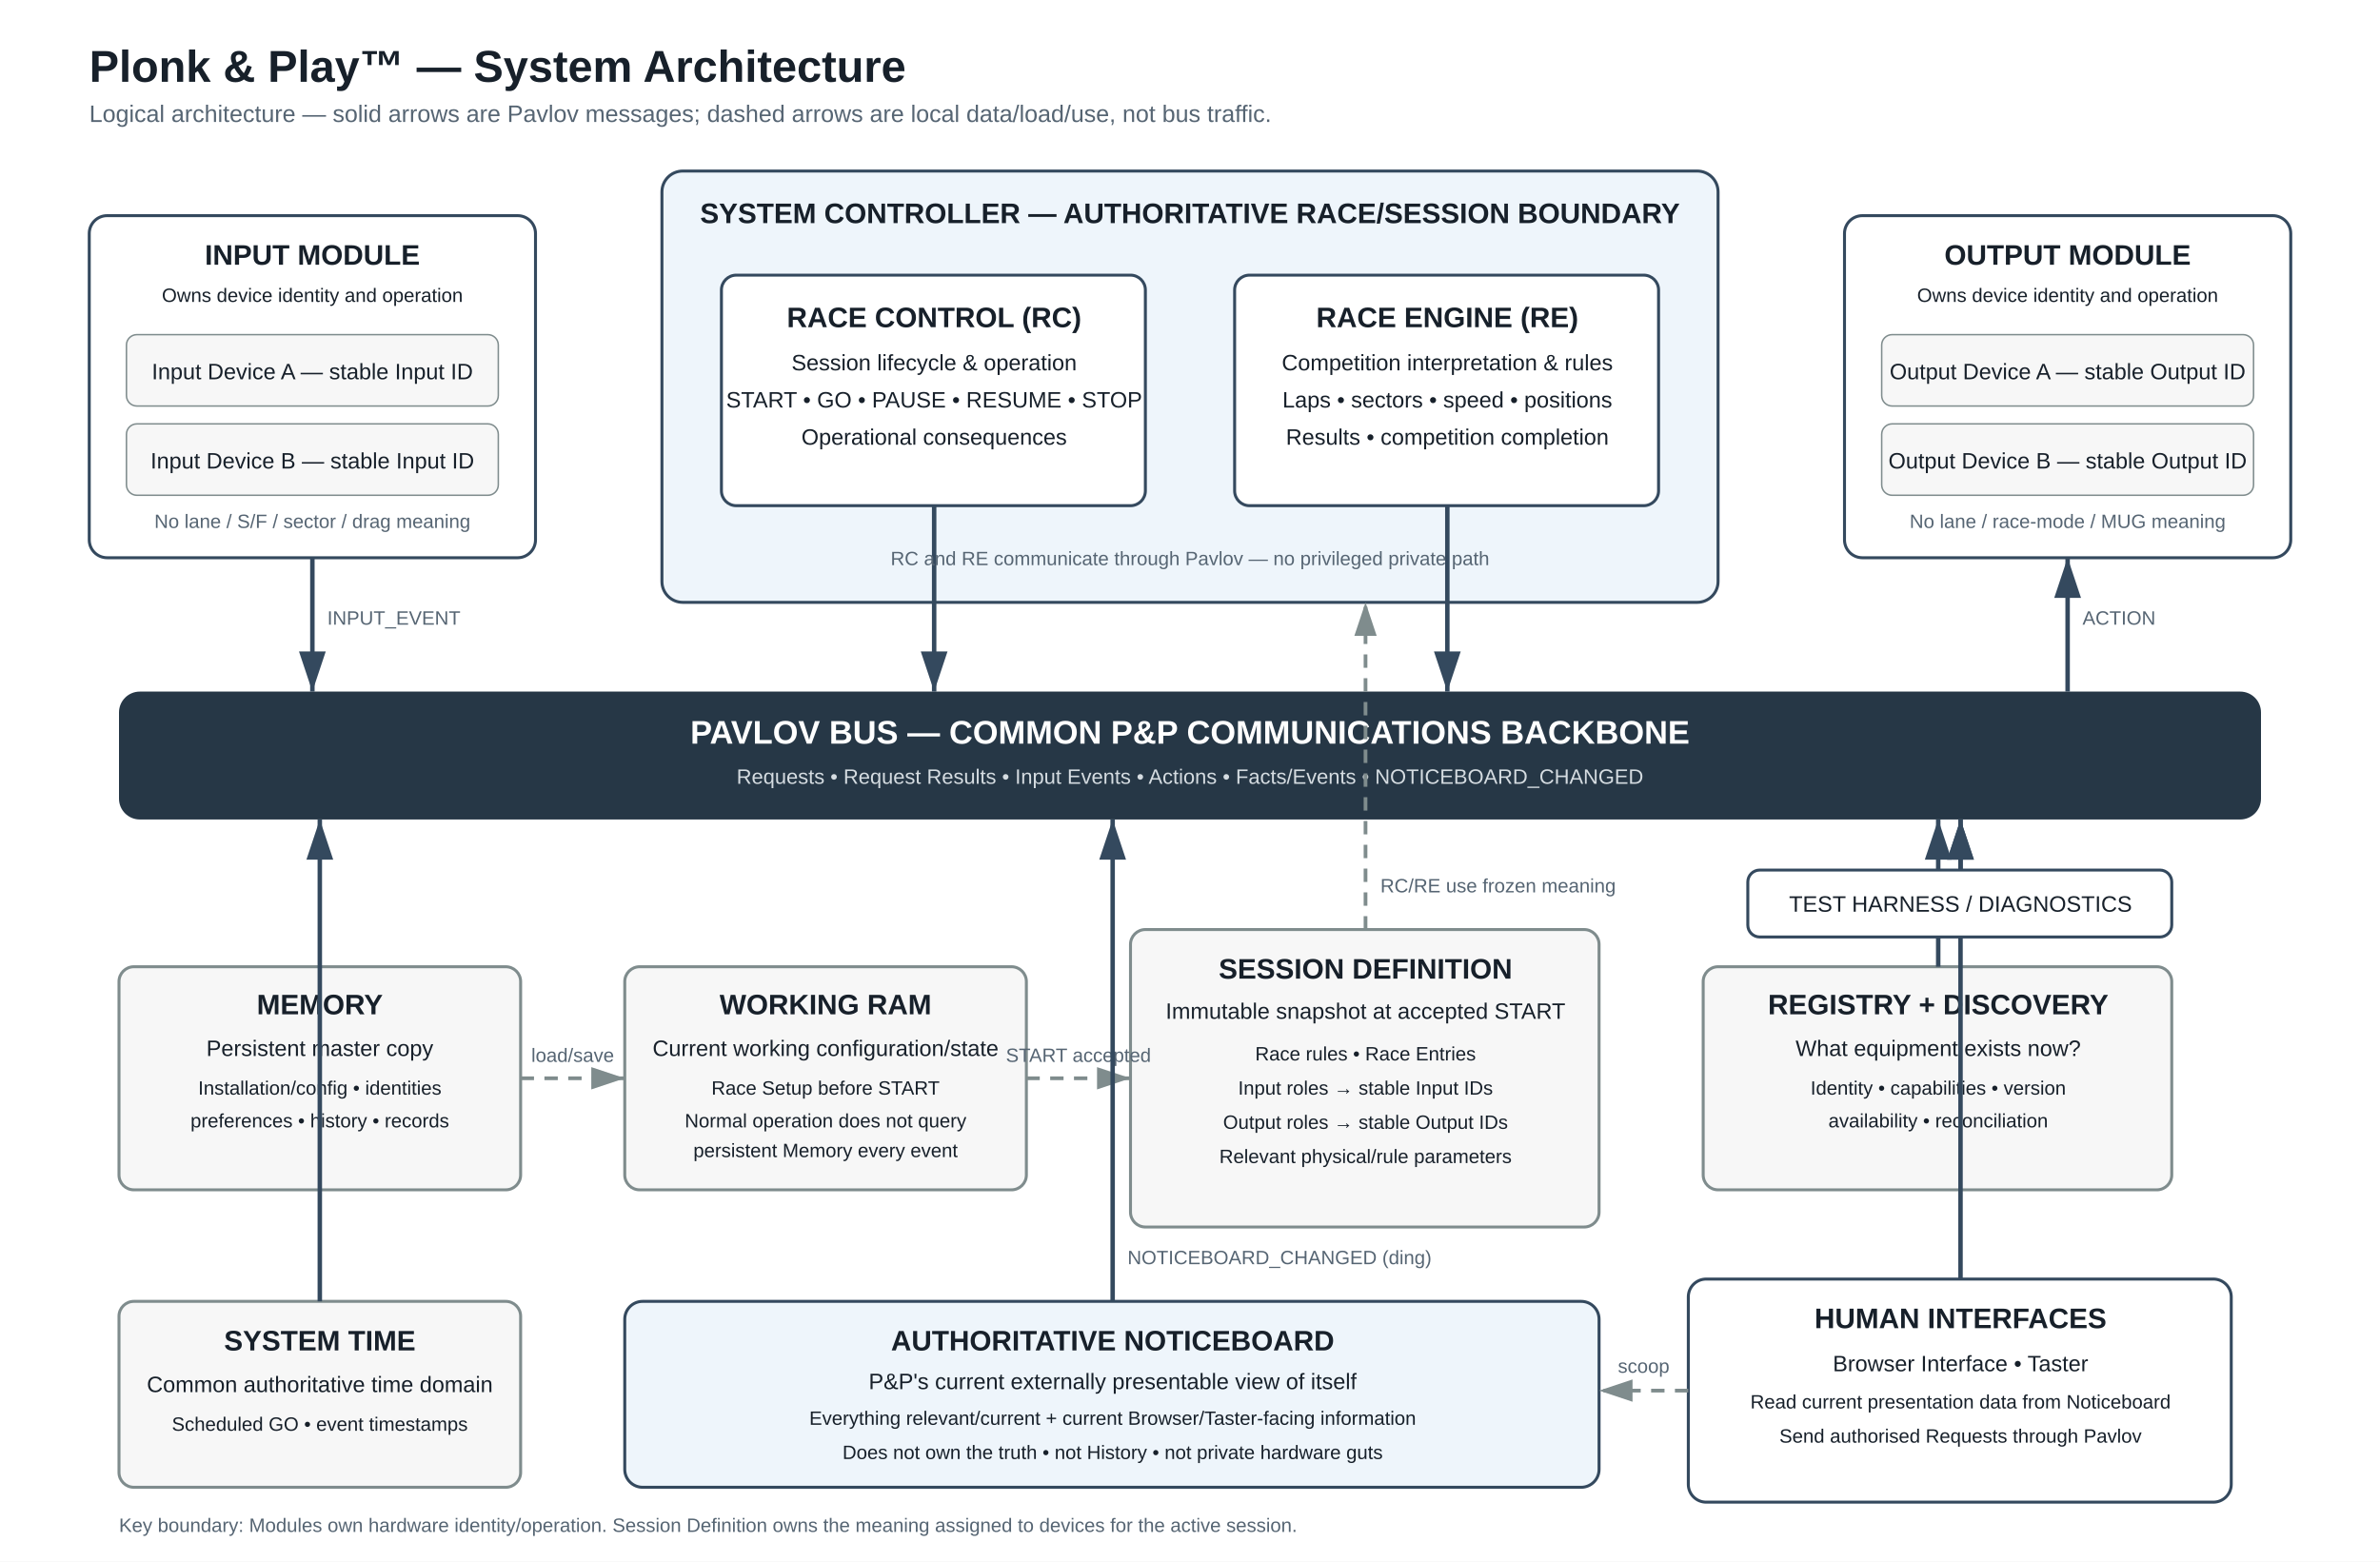
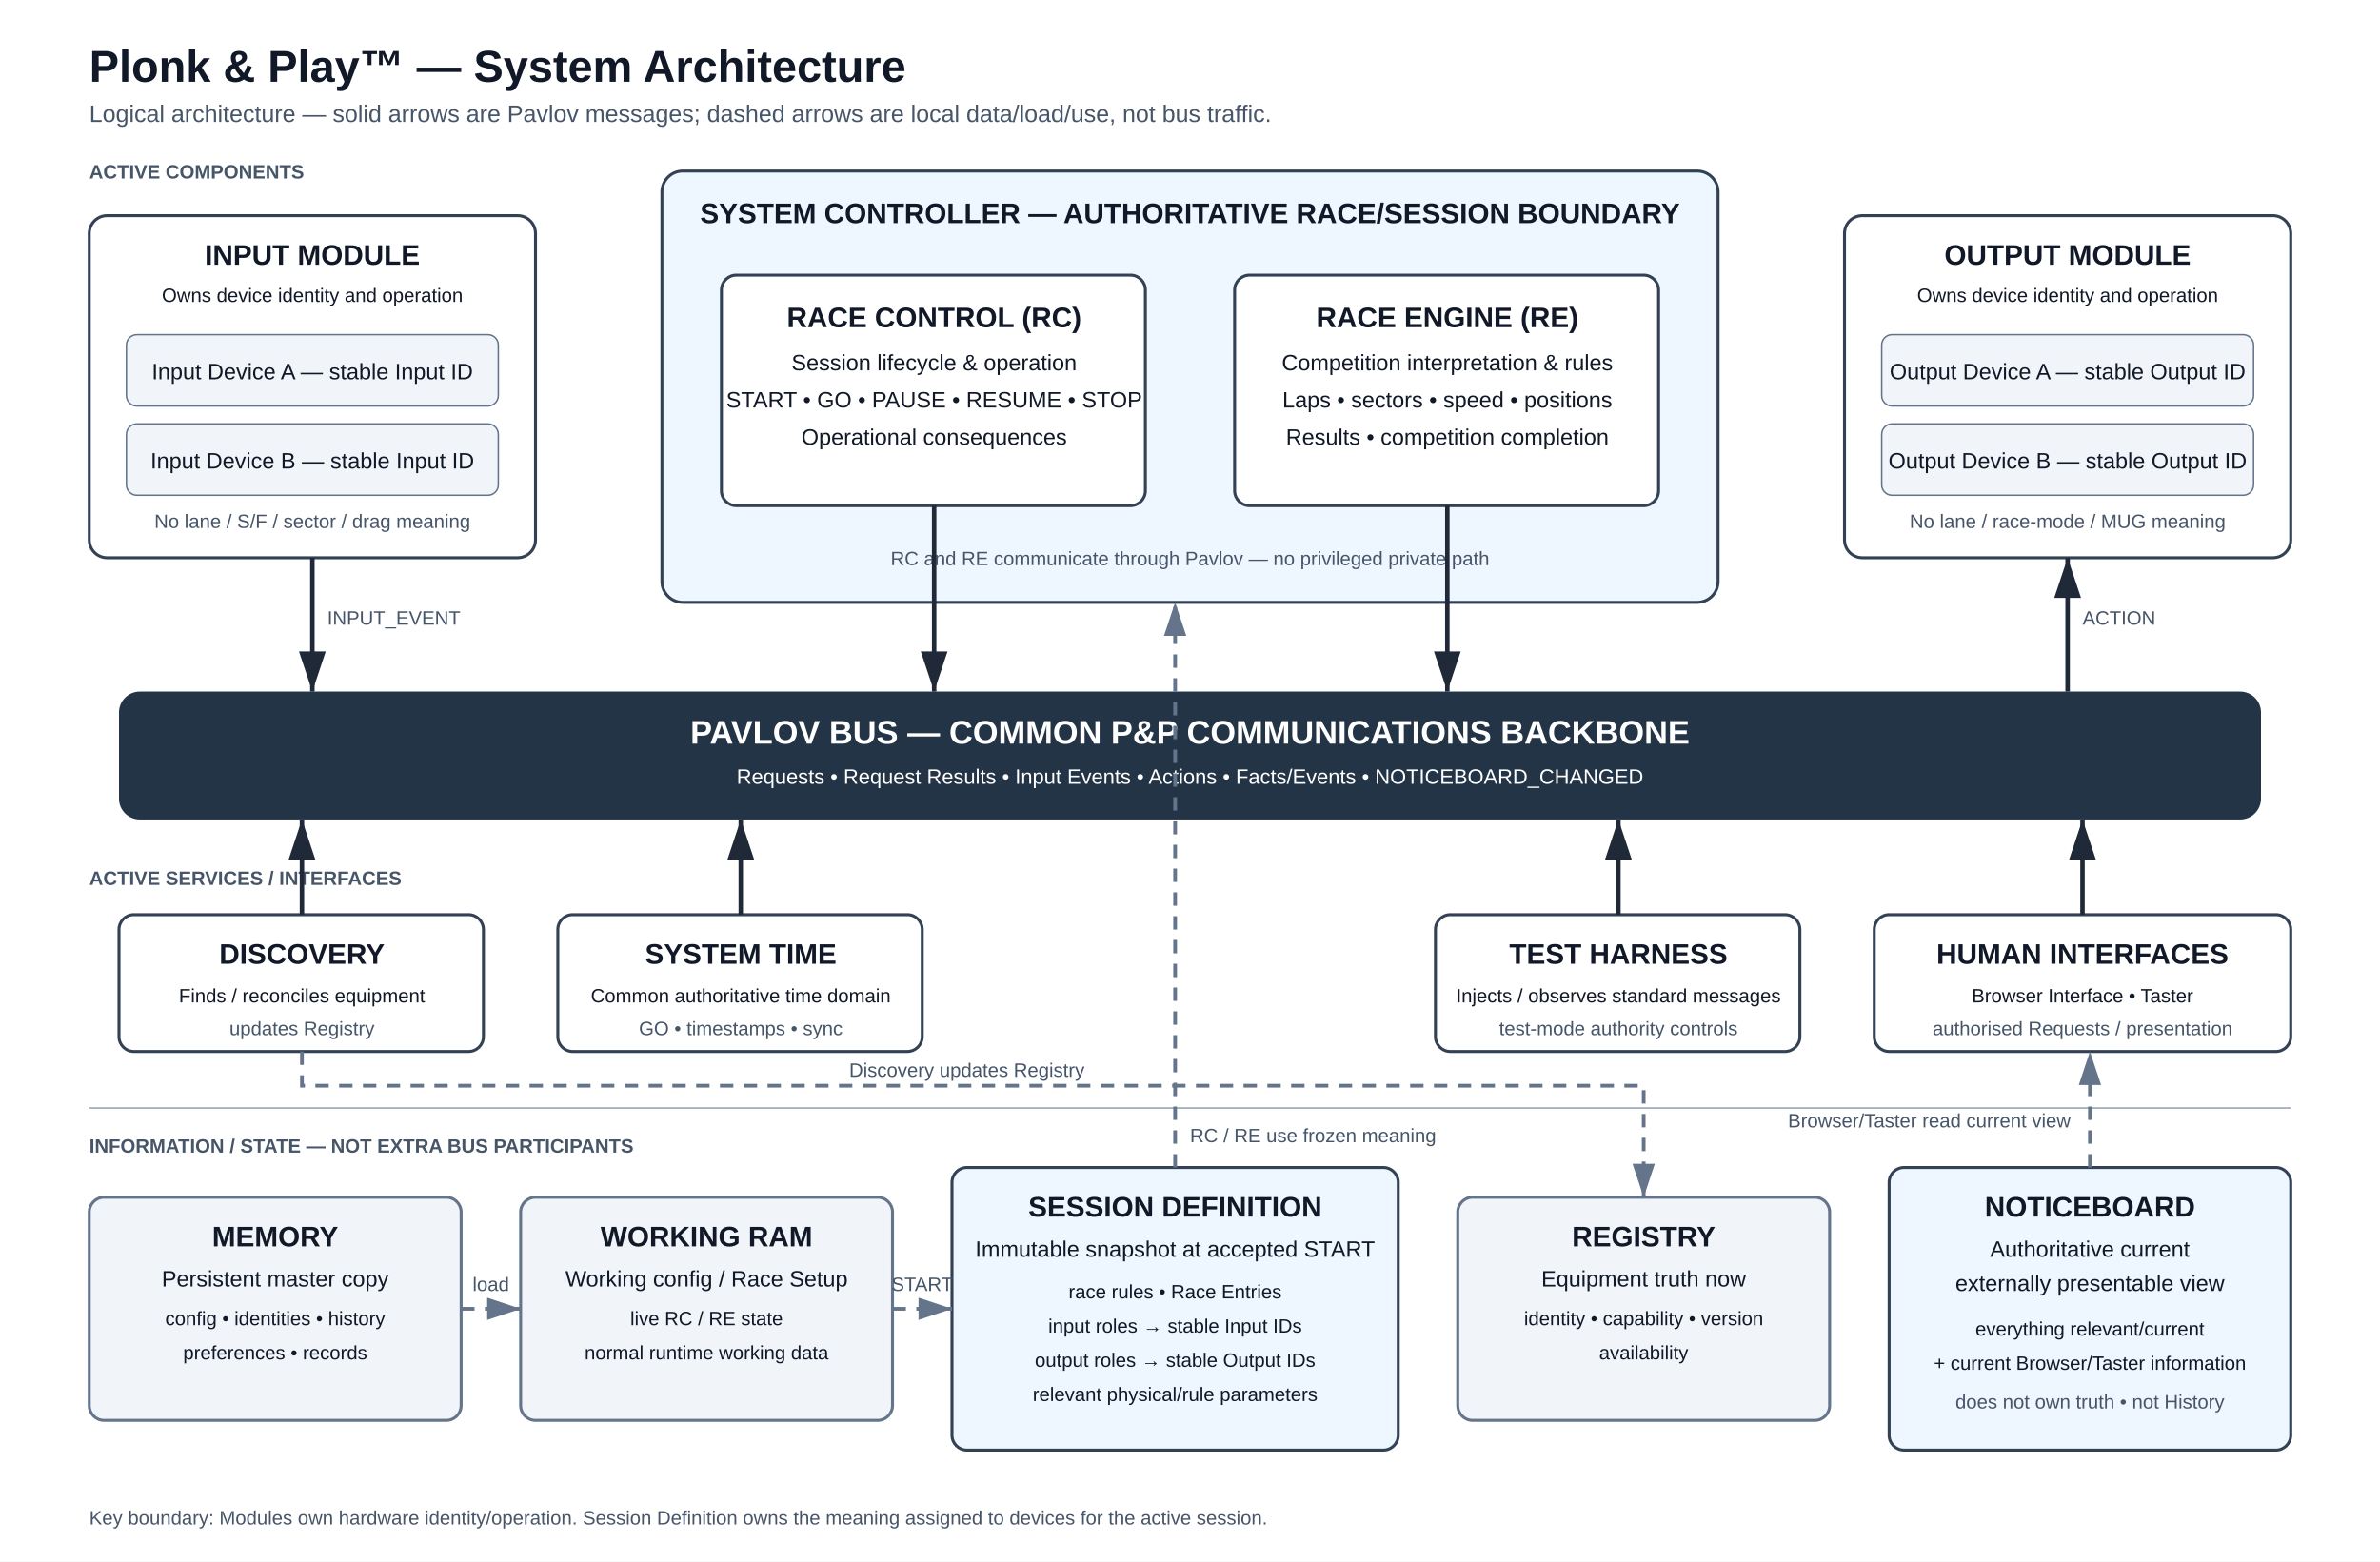
<svg xmlns="http://www.w3.org/2000/svg" width="1600" height="1050" viewBox="0 0 1600 1050">
  <style>
- text{font-family:Arial,Helvetica,sans-serif;fill:#17202a}.title{font-size:30px;font-weight:700}.sub{font-size:16px;fill:#566573}.h{font-size:19px;font-weight:700}.b{font-size:15px}.small{font-size:13px}.box{fill:#fff;stroke:#34495e;stroke-width:2}.core{fill:#eef5fb}.data{fill:#f7f7f7;stroke:#7f8c8d}.bus{fill:#263746}.busText{fill:#fff;font-size:22px;font-weight:700}.solid{stroke:#34495e;stroke-width:3;fill:none;marker-end:url(#arrow)}.dash{stroke:#7f8c8d;stroke-width:2.5;stroke-dasharray:9 7;fill:none;marker-end:url(#arrowGrey)}.thin{stroke:#34495e;stroke-width:2;fill:none;marker-end:url(#arrow)}.note{font-size:13px;fill:#566573}
+ text{font-family:Arial,Helvetica,sans-serif;fill:#111827}.title{font-size:30px;font-weight:700}.sub{font-size:16px;fill:#475569}.h{font-size:19px;font-weight:700}.b{font-size:15px}.small{font-size:13px}.box{fill:#fff;stroke:#334155;stroke-width:2}.core{fill:#eef6ff}.data{fill:#f1f5f9;stroke:#64748b}.bus{fill:#243447}.busText{fill:#fff;font-size:22px;font-weight:700}.solid{stroke:#1f2937;stroke-width:3;fill:none;marker-end:url(#arrow)}.dash{stroke:#64748b;stroke-width:2.5;stroke-dasharray:9 7;fill:none;marker-end:url(#arrowGrey)}.note{font-size:13px;fill:#475569}
</style>
  <defs>
    <marker id="arrow" markerWidth="10" markerHeight="10" refX="9" refY="3" orient="auto">
-       <path d="M0,0 L0,6 L9,3 z" fill="#34495e" />
+       <path d="M0,0 L0,6 L9,3 z" fill="#1f2937" />
    </marker>
    <marker id="arrowGrey" markerWidth="10" markerHeight="10" refX="9" refY="3" orient="auto">
-       <path d="M0,0 L0,6 L9,3 z" fill="#7f8c8d" />
+       <path d="M0,0 L0,6 L9,3 z" fill="#64748b" />
    </marker>
  </defs>
-   <rect width="1600" height="1050" fill="white" />
+   <rect width="1600" height="1050" fill="#fff" />
  <text x="60" y="55" class="title">Plonk &amp; Play™ — System Architecture</text>
  <text x="60" y="82" class="sub">Logical architecture — solid arrows are Pavlov messages; dashed arrows are local data/load/use, not bus traffic.</text>
-   <rect x="80" y="465" width="1440" height="86" rx="14" class="bus" />
-   <text x="800" y="500" text-anchor="middle" class="busText">PAVLOV BUS — COMMON P&amp;P COMMUNICATIONS BACKBONE</text>
-   <text x="800" y="527" text-anchor="middle" style="fill:#d5dce1;font-family:Arial;font-size:14px">Requests • Request Results • Input Events • Actions • Facts/Events • NOTICEBOARD_CHANGED</text>
+   <text x="60" y="120" class="note" font-weight="700">ACTIVE COMPONENTS</text>
  <rect x="60" y="145" width="300" height="230" rx="12" class="box" />
  <text x="210" y="178" text-anchor="middle" class="h">INPUT MODULE</text>
  <text x="210" y="203" text-anchor="middle" class="small">Owns device identity and operation</text>
  <rect x="85" y="225" width="250" height="48" rx="7" class="data" />
  <text x="210" y="255" text-anchor="middle" class="b">Input Device A — stable Input ID</text>
  <rect x="85" y="285" width="250" height="48" rx="7" class="data" />
  <text x="210" y="315" text-anchor="middle" class="b">Input Device B — stable Input ID</text>
  <text x="210" y="355" text-anchor="middle" class="note">No lane / S/F / sector / drag meaning</text>
-   <path d="M210 375 L210 465" class="solid" />
-   <text x="220" y="420" class="note">INPUT_EVENT</text>
  <rect x="445" y="115" width="710" height="290" rx="14" class="box core" />
  <text x="800" y="150" text-anchor="middle" class="h">SYSTEM CONTROLLER — AUTHORITATIVE RACE/SESSION BOUNDARY</text>
  <rect x="485" y="185" width="285" height="155" rx="10" class="box" />
  <text x="628" y="220" text-anchor="middle" class="h">RACE CONTROL (RC)</text>
  <text x="628" y="249" text-anchor="middle" class="b">Session lifecycle &amp; operation</text>
  <text x="628" y="274" text-anchor="middle" class="b">START • GO • PAUSE • RESUME • STOP</text>
  <text x="628" y="299" text-anchor="middle" class="b">Operational consequences</text>
  <rect x="830" y="185" width="285" height="155" rx="10" class="box" />
  <text x="973" y="220" text-anchor="middle" class="h">RACE ENGINE (RE)</text>
  <text x="973" y="249" text-anchor="middle" class="b">Competition interpretation &amp; rules</text>
  <text x="973" y="274" text-anchor="middle" class="b">Laps • sectors • speed • positions</text>
  <text x="973" y="299" text-anchor="middle" class="b">Results • competition completion</text>
-   <path d="M628 340 L628 465" class="solid" />
-   <path d="M973 340 L973 465" class="solid" />
  <text x="800" y="380" text-anchor="middle" class="note">RC and RE communicate through Pavlov — no privileged private path</text>
  <rect x="1240" y="145" width="300" height="230" rx="12" class="box" />
  <text x="1390" y="178" text-anchor="middle" class="h">OUTPUT MODULE</text>
  <text x="1390" y="203" text-anchor="middle" class="small">Owns device identity and operation</text>
  <rect x="1265" y="225" width="250" height="48" rx="7" class="data" />
  <text x="1390" y="255" text-anchor="middle" class="b">Output Device A — stable Output ID</text>
  <rect x="1265" y="285" width="250" height="48" rx="7" class="data" />
  <text x="1390" y="315" text-anchor="middle" class="b">Output Device B — stable Output ID</text>
  <text x="1390" y="355" text-anchor="middle" class="note">No lane / race-mode / MUG meaning</text>
+   <rect x="80" y="465" width="1440" height="86" rx="14" class="bus" />
+   <text x="800" y="500" text-anchor="middle" class="busText">PAVLOV BUS — COMMON P&amp;P COMMUNICATIONS BACKBONE</text>
+   <text x="800" y="527" text-anchor="middle" style="fill:#fff;font-family:Arial;font-size:14px">Requests • Request Results • Input Events • Actions • Facts/Events • NOTICEBOARD_CHANGED</text>
+   <path d="M210 375 L210 465" class="solid" />
+   <text x="220" y="420" class="note">INPUT_EVENT</text>
+   <path d="M628 340 L628 465" class="solid" />
+   <path d="M973 340 L973 465" class="solid" />
  <path d="M1390 465 L1390 375" class="solid" />
  <text x="1400" y="420" class="note">ACTION</text>
-   <rect x="80" y="650" width="270" height="150" rx="10" class="box data" />
-   <text x="215" y="682" text-anchor="middle" class="h">MEMORY</text>
-   <text x="215" y="710" text-anchor="middle" class="b">Persistent master copy</text>
-   <text x="215" y="736" text-anchor="middle" class="small">Installation/config • identities</text>
-   <text x="215" y="758" text-anchor="middle" class="small">preferences • history • records</text>
-   <rect x="420" y="650" width="270" height="150" rx="10" class="box data" />
-   <text x="555" y="682" text-anchor="middle" class="h">WORKING RAM</text>
-   <text x="555" y="710" text-anchor="middle" class="b">Current working configuration/state</text>
-   <text x="555" y="736" text-anchor="middle" class="small">Race Setup before START</text>
-   <text x="555" y="758" text-anchor="middle" class="small">Normal operation does not query</text>
-   <text x="555" y="778" text-anchor="middle" class="small">persistent Memory every event</text>
-   <path d="M350 725 L420 725" class="dash" />
-   <text x="385" y="714" text-anchor="middle" class="note">load/save</text>
-   <rect x="760" y="625" width="315" height="200" rx="10" class="box data" />
-   <text x="918" y="658" text-anchor="middle" class="h">SESSION DEFINITION</text>
-   <text x="918" y="685" text-anchor="middle" class="b">Immutable snapshot at accepted START</text>
-   <text x="918" y="713" text-anchor="middle" class="small">Race rules • Race Entries</text>
-   <text x="918" y="736" text-anchor="middle" class="small">Input roles → stable Input IDs</text>
-   <text x="918" y="759" text-anchor="middle" class="small">Output roles → stable Output IDs</text>
-   <text x="918" y="782" text-anchor="middle" class="small">Relevant physical/rule parameters</text>
-   <path d="M690 725 L760 725" class="dash" />
-   <text x="725" y="714" text-anchor="middle" class="note">START accepted</text>
-   <path d="M918 625 L918 405" class="dash" />
-   <text x="928" y="600" class="note">RC/RE use frozen meaning</text>
-   <rect x="1145" y="650" width="315" height="150" rx="10" class="box data" />
-   <text x="1303" y="682" text-anchor="middle" class="h">REGISTRY + DISCOVERY</text>
-   <text x="1303" y="710" text-anchor="middle" class="b">What equipment exists now?</text>
-   <text x="1303" y="736" text-anchor="middle" class="small">Identity • capabilities • version</text>
-   <text x="1303" y="758" text-anchor="middle" class="small">availability • reconciliation</text>
-   <path d="M1303 650 L1303 551" class="solid" />
-   <rect x="420" y="875" width="655" height="125" rx="12" class="box core" />
-   <text x="748" y="908" text-anchor="middle" class="h">AUTHORITATIVE NOTICEBOARD</text>
-   <text x="748" y="934" text-anchor="middle" class="b">P&amp;P's current externally presentable view of itself</text>
-   <text x="748" y="958" text-anchor="middle" class="small">Everything relevant/current + current Browser/Taster-facing information</text>
-   <text x="748" y="981" text-anchor="middle" class="small">Does not own the truth • not History • not private hardware guts</text>
-   <rect x="1135" y="860" width="365" height="150" rx="12" class="box" />
-   <text x="1318" y="893" text-anchor="middle" class="h">HUMAN INTERFACES</text>
-   <text x="1318" y="922" text-anchor="middle" class="b">Browser Interface • Taster</text>
-   <text x="1318" y="947" text-anchor="middle" class="small">Read current presentation data from Noticeboard</text>
-   <text x="1318" y="970" text-anchor="middle" class="small">Send authorised Requests through Pavlov</text>
-   <path d="M1318 860 L1318 551" class="solid" />
-   <path d="M1135 935 L1075 935" class="dash" />
-   <text x="1105" y="923" text-anchor="middle" class="note">scoop</text>
-   <path d="M748 875 L748 551" class="solid" />
-   <text x="758" y="850" class="note">NOTICEBOARD_CHANGED (ding)</text>
-   <rect x="80" y="875" width="270" height="125" rx="10" class="box data" />
-   <text x="215" y="908" text-anchor="middle" class="h">SYSTEM TIME</text>
-   <text x="215" y="936" text-anchor="middle" class="b">Common authoritative time domain</text>
-   <text x="215" y="962" text-anchor="middle" class="small">Scheduled GO • event timestamps</text>
-   <path d="M215 875 L215 551" class="solid" />
-   <rect x="1175" y="585" width="285" height="45" rx="8" class="box" />
-   <text x="1318" y="613" text-anchor="middle" class="b">TEST HARNESS / DIAGNOSTICS</text>
-   <path d="M1318 585 L1318 551" class="solid" />
-   <text x="80" y="1030" class="note">Key boundary: Modules own hardware identity/operation. Session Definition owns the meaning assigned to devices for the active session.</text>
+   <text x="60" y="595" class="note" font-weight="700">ACTIVE SERVICES / INTERFACES</text>
+   <rect x="80" y="615" width="245" height="92" rx="10" class="box" />
+   <text x="203" y="648" text-anchor="middle" class="h">DISCOVERY</text>
+   <text x="203" y="674" text-anchor="middle" class="small">Finds / reconciles equipment</text>
+   <text x="203" y="696" text-anchor="middle" class="note">updates Registry</text>
+   <path d="M203 615 L203 551" class="solid" />
+   <rect x="375" y="615" width="245" height="92" rx="10" class="box" />
+   <text x="498" y="648" text-anchor="middle" class="h">SYSTEM TIME</text>
+   <text x="498" y="674" text-anchor="middle" class="small">Common authoritative time domain</text>
+   <text x="498" y="696" text-anchor="middle" class="note">GO • timestamps • sync</text>
+   <path d="M498 615 L498 551" class="solid" />
+   <rect x="965" y="615" width="245" height="92" rx="10" class="box" />
+   <text x="1088" y="648" text-anchor="middle" class="h">TEST HARNESS</text>
+   <text x="1088" y="674" text-anchor="middle" class="small">Injects / observes standard messages</text>
+   <text x="1088" y="696" text-anchor="middle" class="note">test-mode authority controls</text>
+   <path d="M1088 615 L1088 551" class="solid" />
+   <rect x="1260" y="615" width="280" height="92" rx="10" class="box" />
+   <text x="1400" y="648" text-anchor="middle" class="h">HUMAN INTERFACES</text>
+   <text x="1400" y="674" text-anchor="middle" class="small">Browser Interface • Taster</text>
+   <text x="1400" y="696" text-anchor="middle" class="note">authorised Requests / presentation</text>
+   <path d="M1400 615 L1400 551" class="solid" />
+   <line x1="60" y1="745" x2="1540" y2="745" stroke="#94a3b8" />
+   <text x="60" y="775" class="note" font-weight="700">INFORMATION / STATE — NOT EXTRA BUS PARTICIPANTS</text>
+   <rect x="60" y="805" width="250" height="150" rx="10" class="box data" />
+   <text x="185" y="838" text-anchor="middle" class="h">MEMORY</text>
+   <text x="185" y="865" text-anchor="middle" class="b">Persistent master copy</text>
+   <text x="185" y="891" text-anchor="middle" class="small">config • identities • history</text>
+   <text x="185" y="914" text-anchor="middle" class="small">preferences • records</text>
+   <rect x="350" y="805" width="250" height="150" rx="10" class="box data" />
+   <text x="475" y="838" text-anchor="middle" class="h">WORKING RAM</text>
+   <text x="475" y="865" text-anchor="middle" class="b">Working config / Race Setup</text>
+   <text x="475" y="891" text-anchor="middle" class="small">live RC / RE state</text>
+   <text x="475" y="914" text-anchor="middle" class="small">normal runtime working data</text>
+   <path d="M310 880 L350 880" class="dash" />
+   <text x="330" y="868" text-anchor="middle" class="note">load</text>
+   <rect x="640" y="785" width="300" height="190" rx="10" class="box core" />
+   <text x="790" y="818" text-anchor="middle" class="h">SESSION DEFINITION</text>
+   <text x="790" y="845" text-anchor="middle" class="b">Immutable snapshot at accepted START</text>
+   <text x="790" y="873" text-anchor="middle" class="small">race rules • Race Entries</text>
+   <text x="790" y="896" text-anchor="middle" class="small">input roles → stable Input IDs</text>
+   <text x="790" y="919" text-anchor="middle" class="small">output roles → stable Output IDs</text>
+   <text x="790" y="942" text-anchor="middle" class="small">relevant physical/rule parameters</text>
+   <path d="M600 880 L640 880" class="dash" />
+   <text x="620" y="868" text-anchor="middle" class="note">START</text>
+   <path d="M790 785 L790 405" class="dash" />
+   <text x="800" y="768" class="note">RC / RE use frozen meaning</text>
+   <rect x="980" y="805" width="250" height="150" rx="10" class="box data" />
+   <text x="1105" y="838" text-anchor="middle" class="h">REGISTRY</text>
+   <text x="1105" y="865" text-anchor="middle" class="b">Equipment truth now</text>
+   <text x="1105" y="891" text-anchor="middle" class="small">identity • capability • version</text>
+   <text x="1105" y="914" text-anchor="middle" class="small">availability</text>
+   <path d="M203 707 L203 730 L1105 730 L1105 805" class="dash" />
+   <text x="650" y="724" text-anchor="middle" class="note">Discovery updates Registry</text>
+   <rect x="1270" y="785" width="270" height="190" rx="10" class="box core" />
+   <text x="1405" y="818" text-anchor="middle" class="h">NOTICEBOARD</text>
+   <text x="1405" y="845" text-anchor="middle" class="b">Authoritative current</text>
+   <text x="1405" y="868" text-anchor="middle" class="b">externally presentable view</text>
+   <text x="1405" y="898" text-anchor="middle" class="small">everything relevant/current</text>
+   <text x="1405" y="921" text-anchor="middle" class="small">+ current Browser/Taster information</text>
+   <text x="1405" y="947" text-anchor="middle" class="note">does not own truth • not History</text>
+   <path d="M1405 785 L1405 707" class="dash" />
+   <text x="1392" y="758" text-anchor="end" class="note">Browser/Taster read current view</text>
+   <text x="60" y="1025" class="note">Key boundary: Modules own hardware identity/operation. Session Definition owns the meaning assigned to devices for the active session.</text>
</svg>
